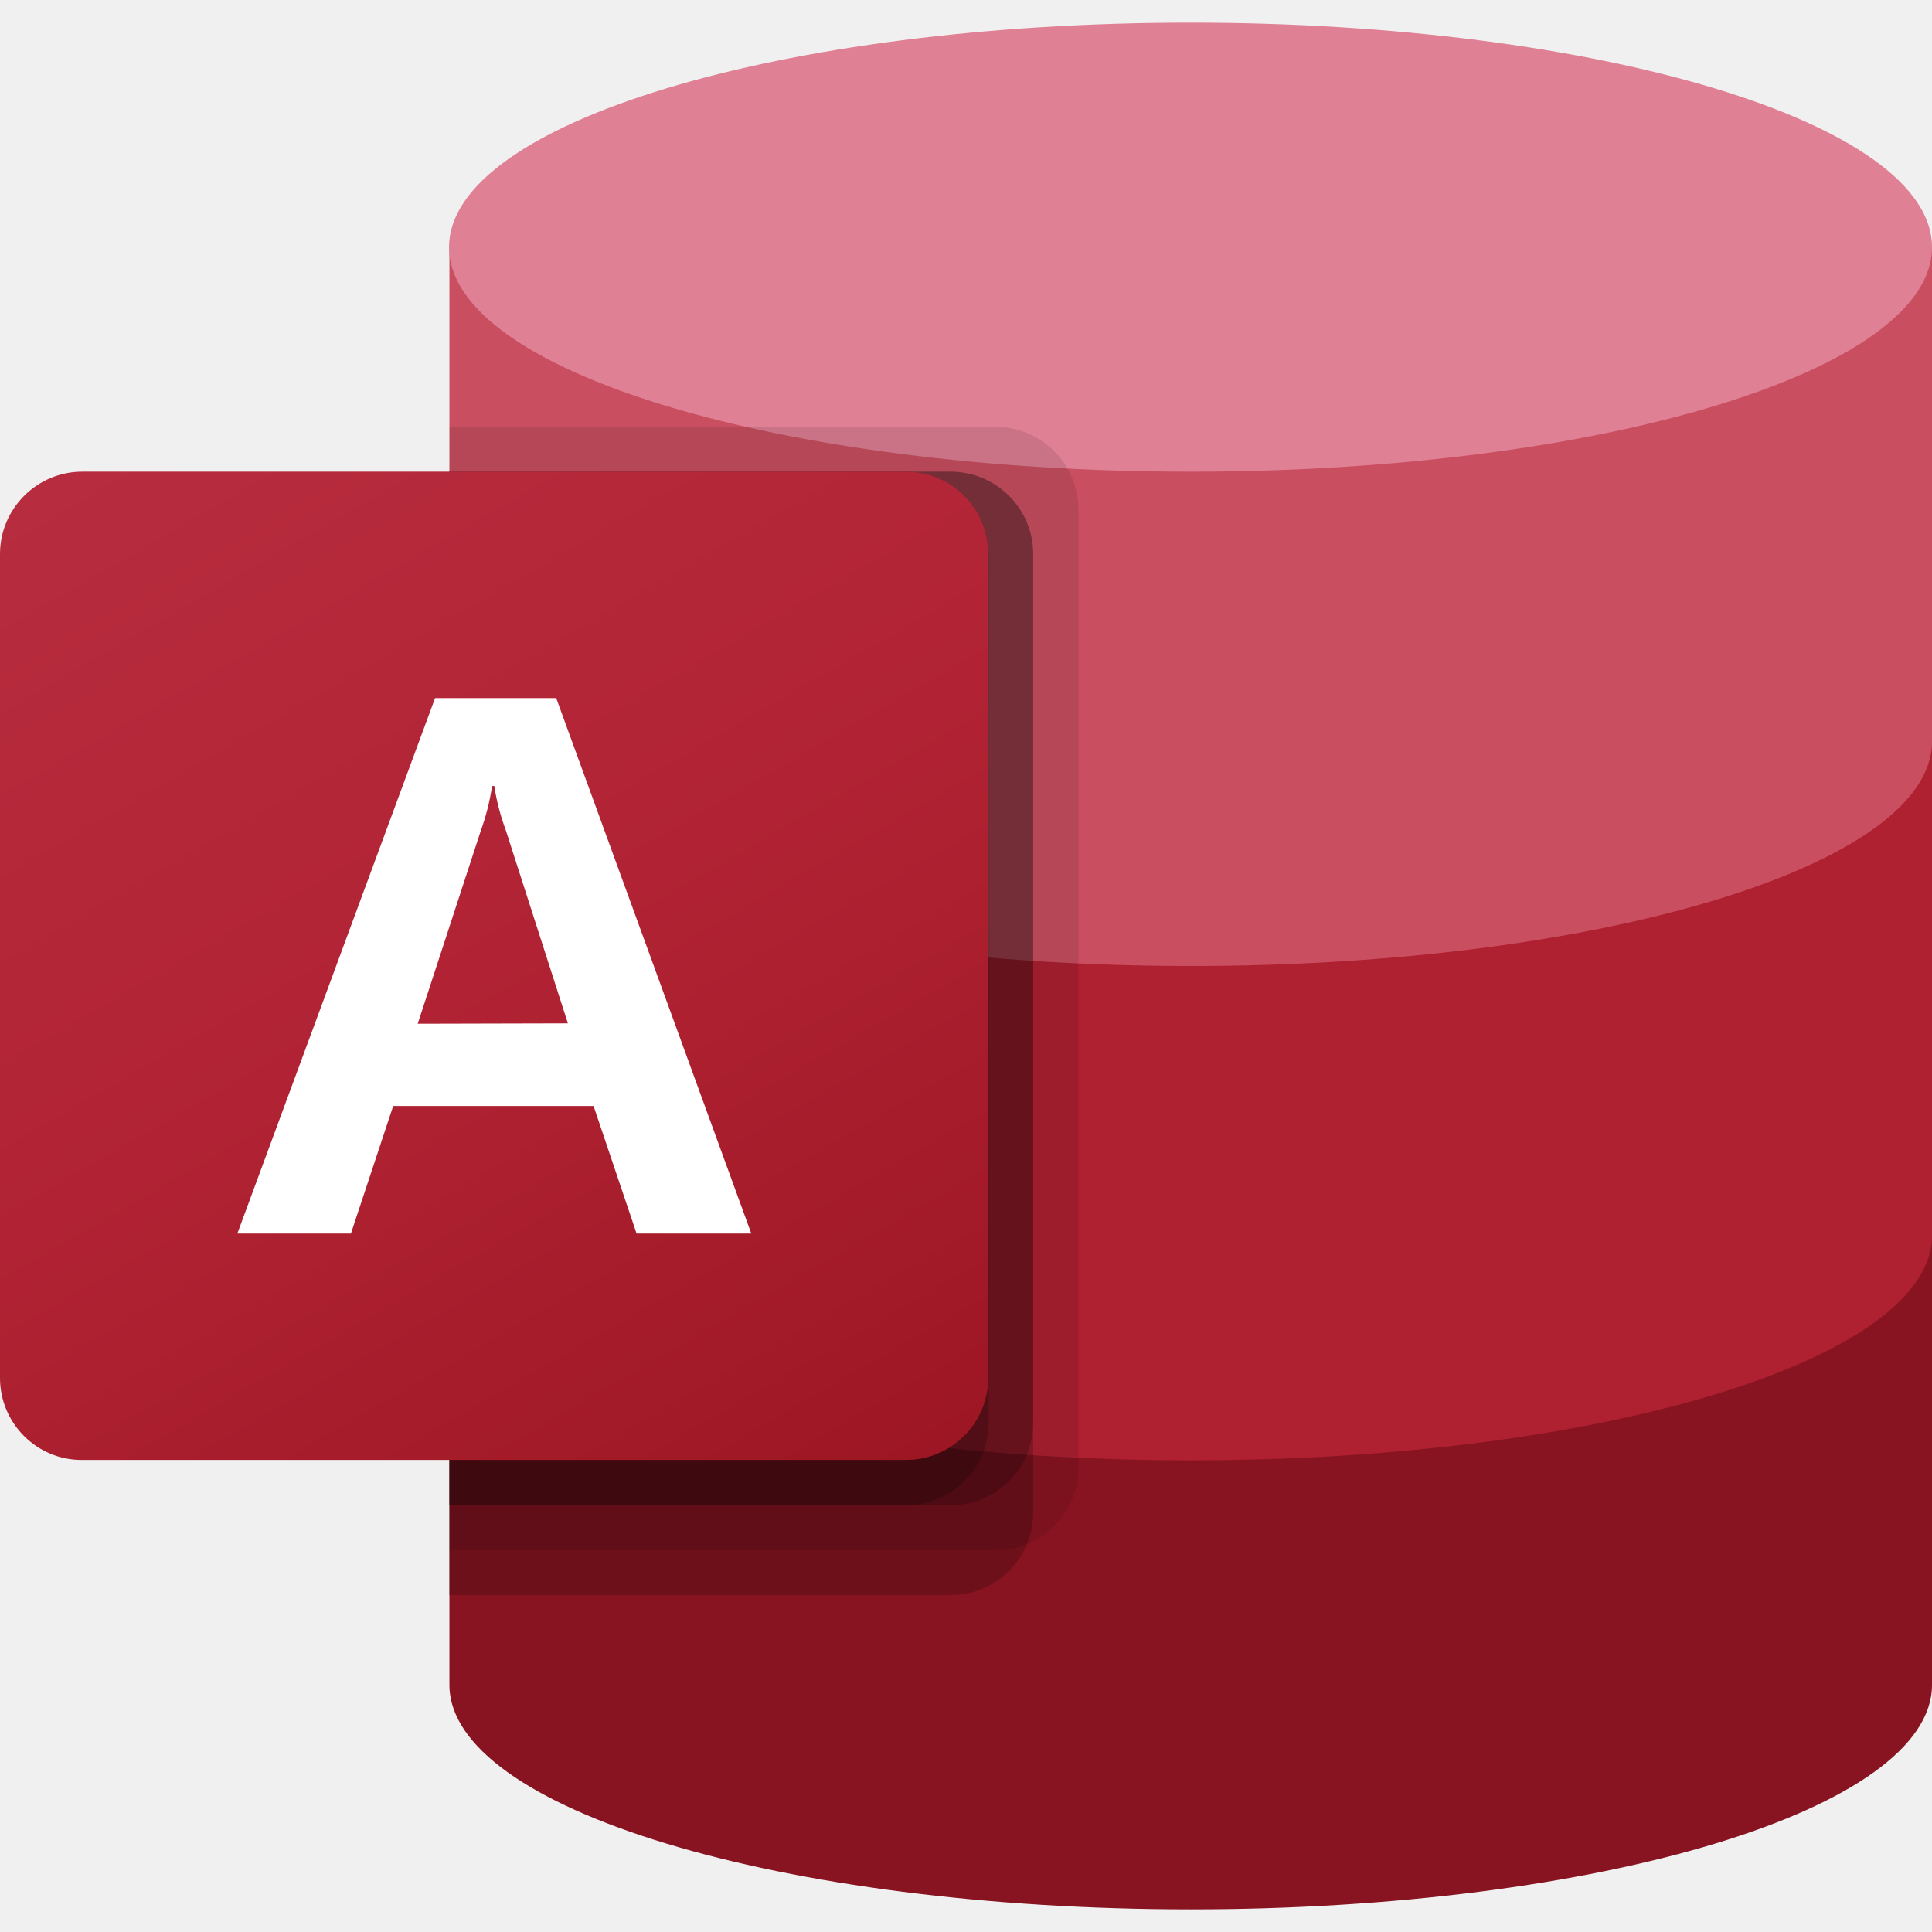
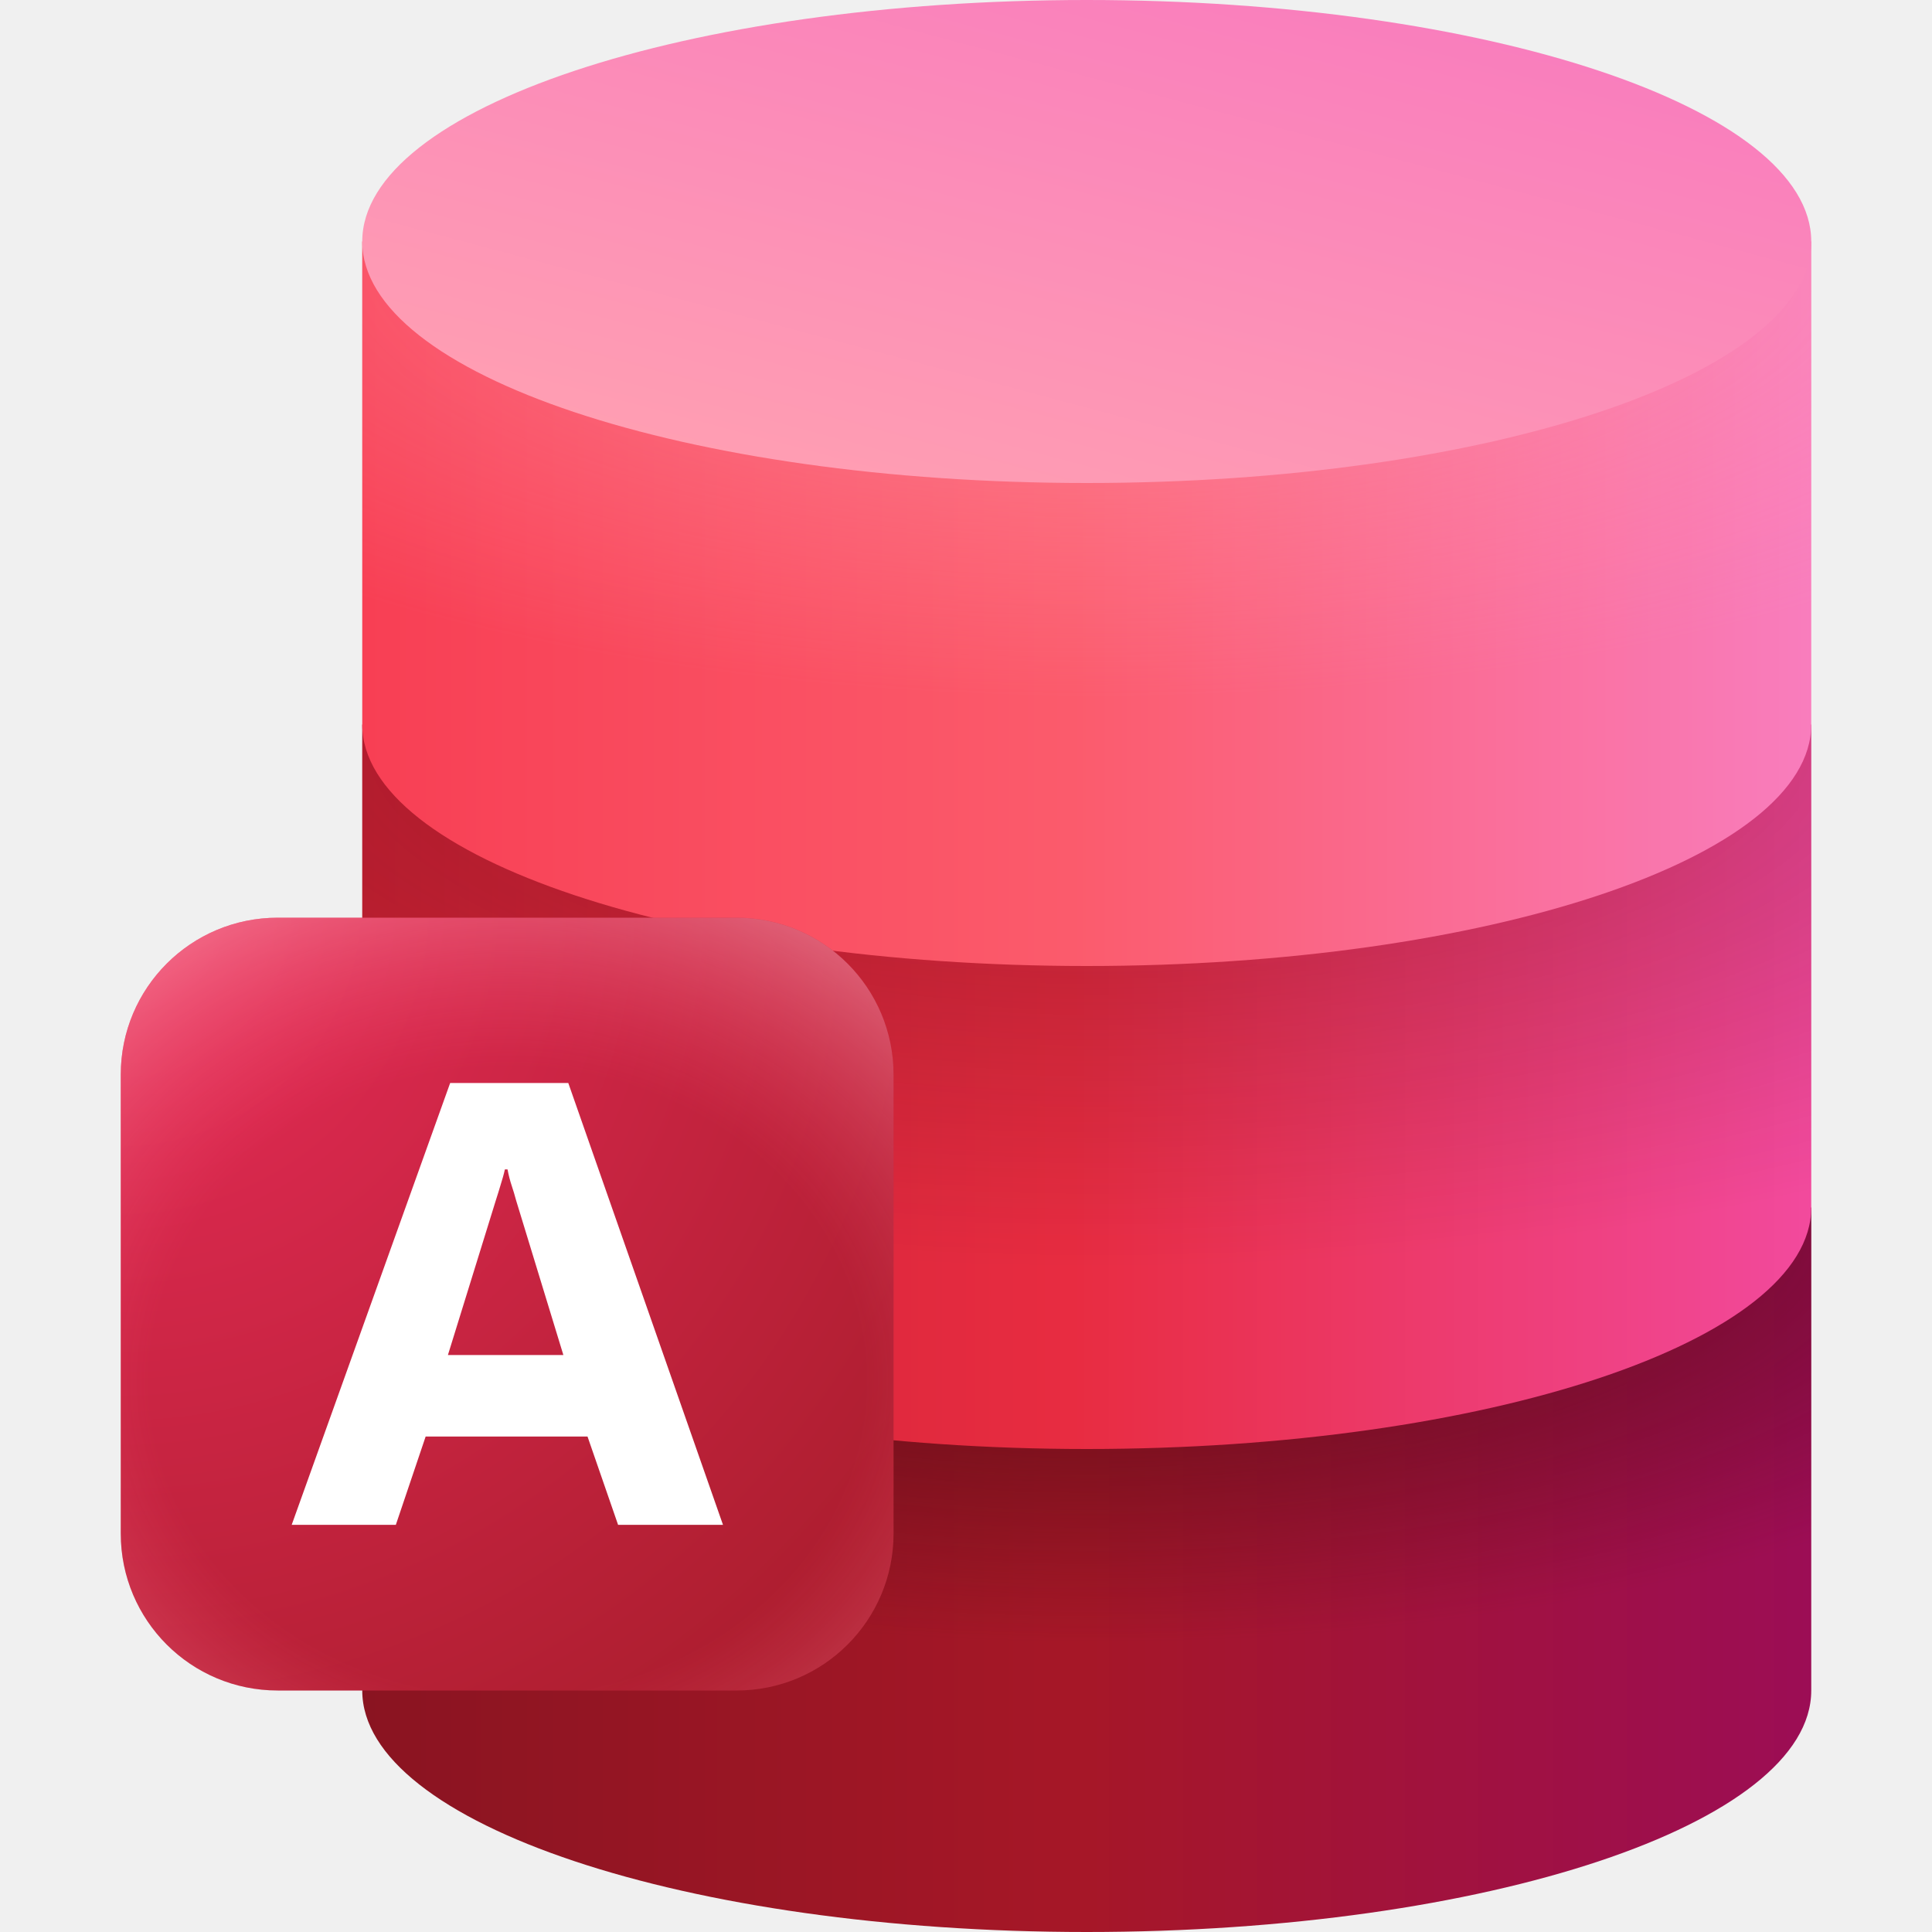
- <svg xmlns="http://www.w3.org/2000/svg" xml:space="preserve" id="microsoft-access_svg__Layer_1" x="0" y="0" version="1.1" viewBox="0 0 512 512">
-   <style>.microsoft-access_svg__st5{opacity:.2;enable-background:new}</style>
-   <path d="M119.1 327.4v119.1c0 32.9 88 59.5 196.5 59.5S512 479.4 512 446.5V327.4z" style="fill:#881421" />
-   <path d="M119.1 196.5v131c0 32.9 88 59.5 196.5 59.5S512 360.3 512 327.4v-131H119.1z" style="fill:#af2031" />
-   <path d="M119.1 65.5v131c0 32.9 88 59.5 196.5 59.5S512 229.3 512 196.5v-131z" style="fill:#c94f60" />
-   <ellipse cx="315.5" cy="65.5" rx="196.5" ry="59.5" style="fill:#e08095" />
-   <path d="M263.9 113.1H119.1v297.7H264c12 0 21.8-9.8 21.8-21.8V135c-.1-12.1-9.8-21.8-21.9-21.9" style="opacity:.1" />
-   <path d="M252 125H119v297.7h133c12 0 21.8-9.8 21.8-21.8v-254c0-12.1-9.7-21.8-21.8-21.9" class="microsoft-access_svg__st5" />
-   <path d="M252 125H119v273.9h133c12 0 21.8-9.8 21.8-21.8V146.8c0-12-9.7-21.7-21.8-21.8" class="microsoft-access_svg__st5" />
-   <path d="M240.1 125h-121v273.9h121.1c12 0 21.8-9.8 21.8-21.8V146.8c-.1-12-9.8-21.7-21.9-21.8" class="microsoft-access_svg__st5" />
-   <linearGradient id="microsoft-access_svg__SVGID_1_" x1="45.489" x2="216.395" y1="1563.156" y2="1267.154" gradientTransform="matrix(1 0 0 -1 0 1671.12)" gradientUnits="userSpaceOnUse">
-     <stop offset="0" style="stop-color:#b72c3f" />
-     <stop offset=".5" style="stop-color:#b12334" />
-     <stop offset="1" style="stop-color:#9d1623" />
+ <svg xmlns="http://www.w3.org/2000/svg" xml:space="preserve" viewBox="0 0 512 512">
+   <linearGradient id="microsoft-access_svg__a" x1="480" x2="96" y1="474" y2="474" gradientTransform="translate(0 -58)" gradientUnits="userSpaceOnUse">
+     <stop offset="0" style="stop-color:#9c0d55" />
+     <stop offset=".51" style="stop-color:#a61727" />
+     <stop offset="1" style="stop-color:#8a1421" />
  </linearGradient>
-   <path d="M21.8 125h218.3c12.1 0 21.8 9.8 21.8 21.8v218.3c0 12.1-9.8 21.8-21.8 21.8H21.8C9.8 387 0 377.2 0 365.2V146.8c0-12 9.8-21.8 21.8-21.8" style="fill:url(#microsoft-access_svg__SVGID_1_)" />
-   <path d="M115.3 185h32.1l51.7 141.9h-30.4l-11.4-33.8h-53.1L93 326.9H62.9zm35.2 86.2L134 219.9c-1.4-3.8-2.4-7.6-3-11.6h-.6c-.6 4.1-1.6 8-3 11.9l-16.7 51.1z" style="fill:#fff" />
+   <path d="M480 320v128c0 35.3-86 64-192 64S96 483.3 96 448V320z" style="fill:url(#microsoft-access_svg__a)" />
+   <radialGradient id="microsoft-access_svg__b" cx="-585.297" cy="-276.974" r="12.8" gradientTransform="matrix(0 15 -38.73 0 -10436.94 9099.5)" gradientUnits="userSpaceOnUse">
+     <stop offset=".21" style="stop-color:#560b14" />
+     <stop offset=".6" style="stop-color:#560b14;stop-opacity:0" />
+   </radialGradient>
+   <path d="M480 320v128c0 35.3-86 64-192 64S96 483.3 96 448V320z" style="fill:url(#microsoft-access_svg__b);fill-opacity:.7" />
+   <linearGradient id="microsoft-access_svg__c" x1="480" x2="96" y1="346" y2="346" gradientTransform="translate(0 -58)" gradientUnits="userSpaceOnUse">
+     <stop offset="0" style="stop-color:#f24a9d" />
+     <stop offset=".51" style="stop-color:#e82c41" />
+     <stop offset="1" style="stop-color:#ca2134" />
+   </linearGradient>
+   <path d="M480 192v128c0 35.3-86 64-192 64S96 355.3 96 320V192z" style="fill:url(#microsoft-access_svg__c)" />
+   <radialGradient id="microsoft-access_svg__d" cx="-593.167" cy="-276.974" r="12.8" gradientTransform="matrix(0 15 -38.73 0 -10436.94 9089.5)" gradientUnits="userSpaceOnUse">
+     <stop offset=".21" style="stop-color:#560b14" />
+     <stop offset=".75" style="stop-color:#560b14;stop-opacity:0" />
+   </radialGradient>
+   <path d="M480 192v128c0 35.3-86 64-192 64S96 355.3 96 320V192z" style="fill:url(#microsoft-access_svg__d);fill-opacity:.3" />
+   <linearGradient id="microsoft-access_svg__e" x1="480" x2="96" y1="218" y2="218" gradientTransform="translate(0 -58)" gradientUnits="userSpaceOnUse">
+     <stop offset="0" style="stop-color:#f97dbd" />
+     <stop offset=".51" style="stop-color:#fb5b6c" />
+     <stop offset="1" style="stop-color:#f83f54" />
+   </linearGradient>
+   <path d="M480 64v128c0 35.3-86 64-192 64S96 227.3 96 192V64z" style="fill:url(#microsoft-access_svg__e)" />
+   <radialGradient id="microsoft-access_svg__f" cx="-601.037" cy="-276.974" r="12.8" gradientTransform="matrix(0 15 -38.73 0 -10436.94 9079.5)" gradientUnits="userSpaceOnUse">
+     <stop offset=".21" style="stop-color:#ff9fb2" />
+     <stop offset=".63" style="stop-color:#ff9fb2;stop-opacity:0" />
+   </radialGradient>
+   <path d="M480 64v128c0 35.3-86 64-192 64S96 227.3 96 192V64z" style="fill:url(#microsoft-access_svg__f);fill-opacity:.4" />
+   <linearGradient id="microsoft-access_svg__g" x1="309.798" x2="261.26" y1="40.253" y2="222.28" gradientTransform="translate(0 -58)" gradientUnits="userSpaceOnUse">
+     <stop offset="0" style="stop-color:#f97dbd" />
+     <stop offset=".9" style="stop-color:#ff9fb2" />
+   </linearGradient>
+   <path d="M288 128C182 128 96 99.3 96 64S182 0 288 0s192 28.7 192 64-86 64-192 64" style="fill:url(#microsoft-access_svg__g)" />
+   <radialGradient id="microsoft-access_svg__h" cx="-588.453" cy="-257.798" r="12.8" gradientTransform="rotate(45 -13974.478 13316.691)scale(22.63)" gradientUnits="userSpaceOnUse">
+     <stop offset="0" style="stop-color:#e82c58" />
+     <stop offset=".94" style="stop-color:#aa1d2d" />
+   </radialGradient>
+   <path d="M73.6 243.2h121.6c23 0 41.6 18.6 41.6 41.6v121.6c0 23-18.6 41.6-41.6 41.6H73.6c-23 0-41.6-18.6-41.6-41.6V284.8c0-23 18.6-41.6 41.6-41.6" style="fill:url(#microsoft-access_svg__h)" />
+   <radialGradient id="microsoft-access_svg__i" cx="-567.87" cy="-312.659" r="12.804" gradientTransform="matrix(0 11.2 -12.75 0 -3852 6726.2)" gradientUnits="userSpaceOnUse">
+     <stop offset=".58" style="stop-color:#ff5778;stop-opacity:0" />
+     <stop offset=".97" style="stop-color:#ff9fb2" />
+   </radialGradient>
+   <path d="M73.6 243.2h121.6c23 0 41.6 18.6 41.6 41.6v121.6c0 23-18.6 41.6-41.6 41.6H73.6c-23 0-41.6-18.6-41.6-41.6V284.8c0-23 18.6-41.6 41.6-41.6" style="fill:url(#microsoft-access_svg__i);fill-opacity:.5" />
+   <path d="m77.3 404.1 42-117.1h31.3l41 117.1h-27.8l-8.1-23.4h-42.9l-7.9 23.4zm41.4-45h30.6l-12.5-40.9c-.4-1.5-.8-2.8-1.2-4s-.8-2.7-1.1-4.3h-.7c-.3 1.4-.7 2.7-1.1 4s-.8 2.7-1.3 4.2z" style="fill:#fff" />
</svg>
